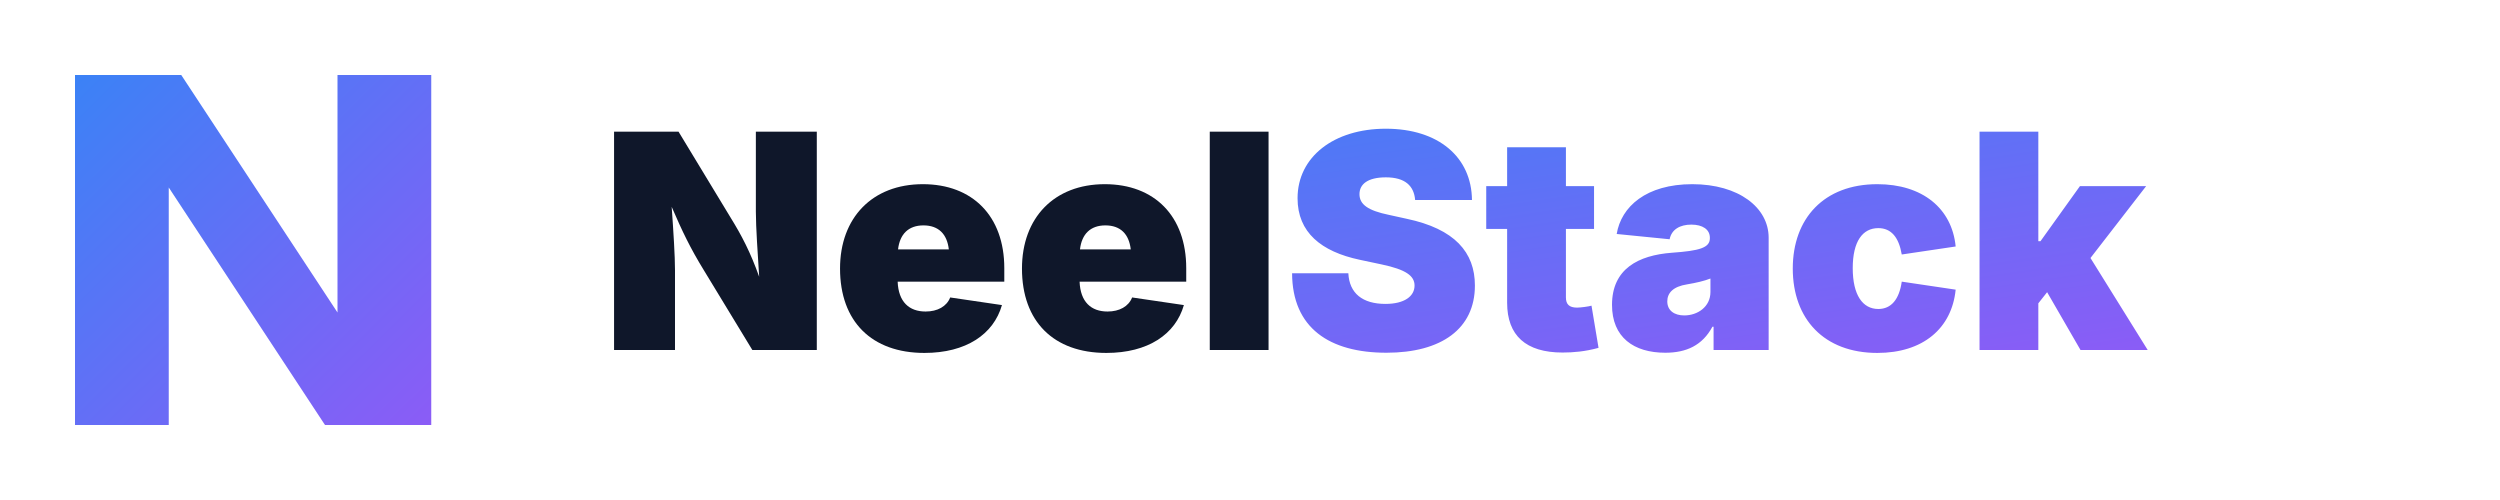
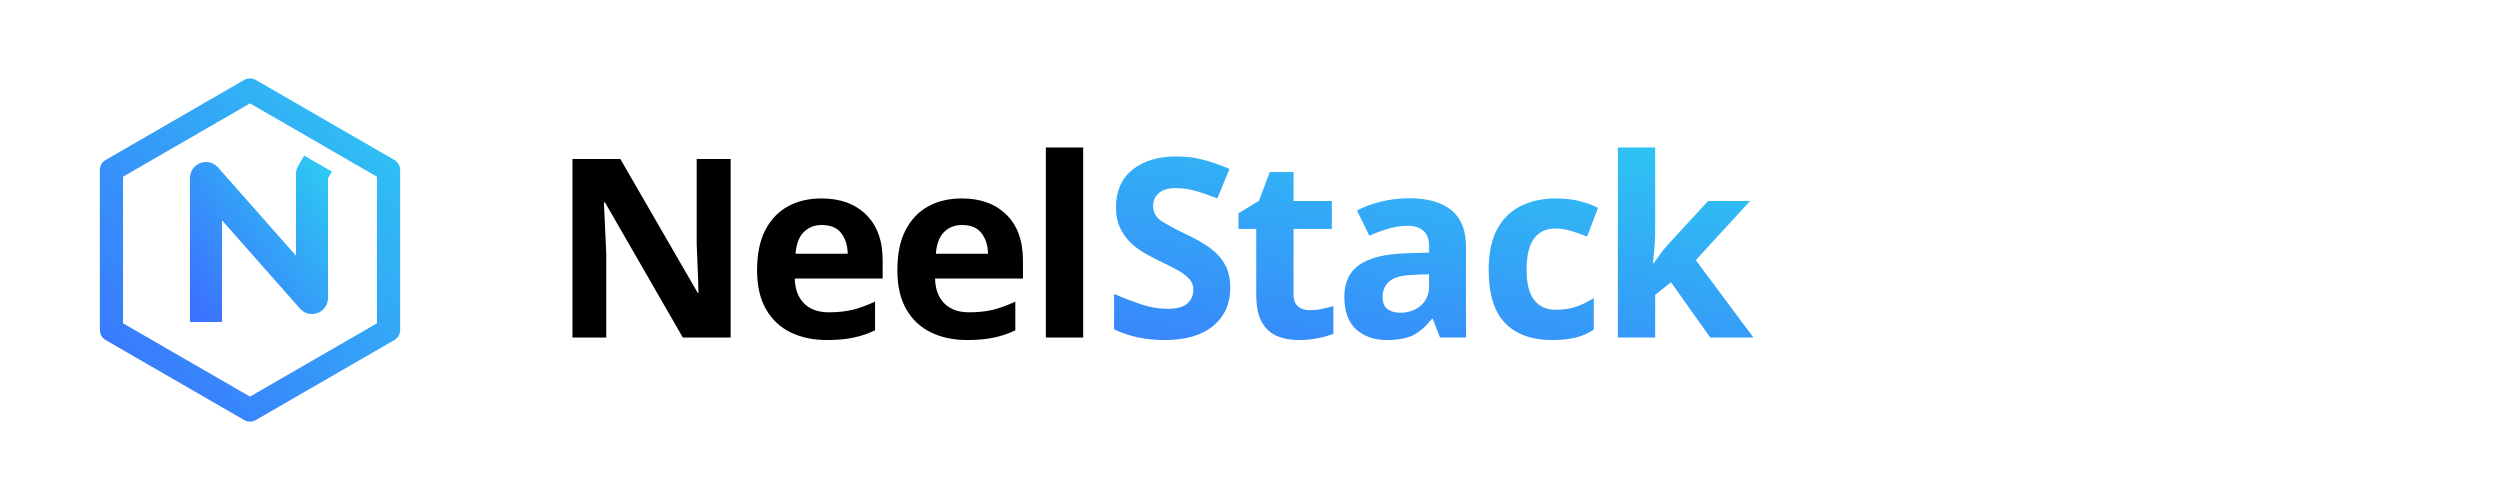
<svg xmlns="http://www.w3.org/2000/svg" width="200" height="40" viewBox="0 0 200 40" fill="none">
  <defs>
-     <linearGradient id="neelstack-bv-grad" x1="0%" y1="0%" x2="100%" y2="100%">
-       <stop offset="0%" stop-color="#3B82F6" />
-       <stop offset="100%" stop-color="#8B5CF6" />
+     <linearGradient id="neelstack-brand-grad" x1="0%" y1="100%" x2="100%" y2="0%">
+       <stop offset="0%" stop-color="#3B72FE" />
+       <stop offset="100%" stop-color="#2EC7F2" />
    </linearGradient>
  </defs>
-   <path d="M 6 6 H 14.5 L 27 25 V 6 H 34.5 V 34 H 26 L 13.5 15 V 34 H 6 V 6 Z" fill="url(#neelstack-bv-grad)" />
-   <text x="48" y="28" font-family="Inter, sans-serif" font-weight="900" font-size="24" fill="#0F172A">Neel<tspan fill="url(#neelstack-bv-grad)">Stack</tspan>
+   <g transform="translate(4, 4) scale(0.32)">
+     <path d="M50,10 L84.64,30 V70 L50,90 L15.36,70 V30 Z" fill="none" stroke="url(#neelstack-brand-grad)" stroke-width="5.8" stroke-linejoin="round" stroke-linecap="round" />
+     <path d="M39,68 V32 L65.5,62 V31 L67,28.4" fill="none" stroke="url(#neelstack-brand-grad)" stroke-width="8" stroke-linejoin="round" stroke-linecap="butt" />
+   </g>
+   <text x="44" y="27" font-family="Geist, sans-serif" font-weight="600" font-size="20" letter-spacing="-0.03em" fill="#000000">Neel<tspan fill="url(#neelstack-brand-grad)">Stack</tspan>
  </text>
</svg>
